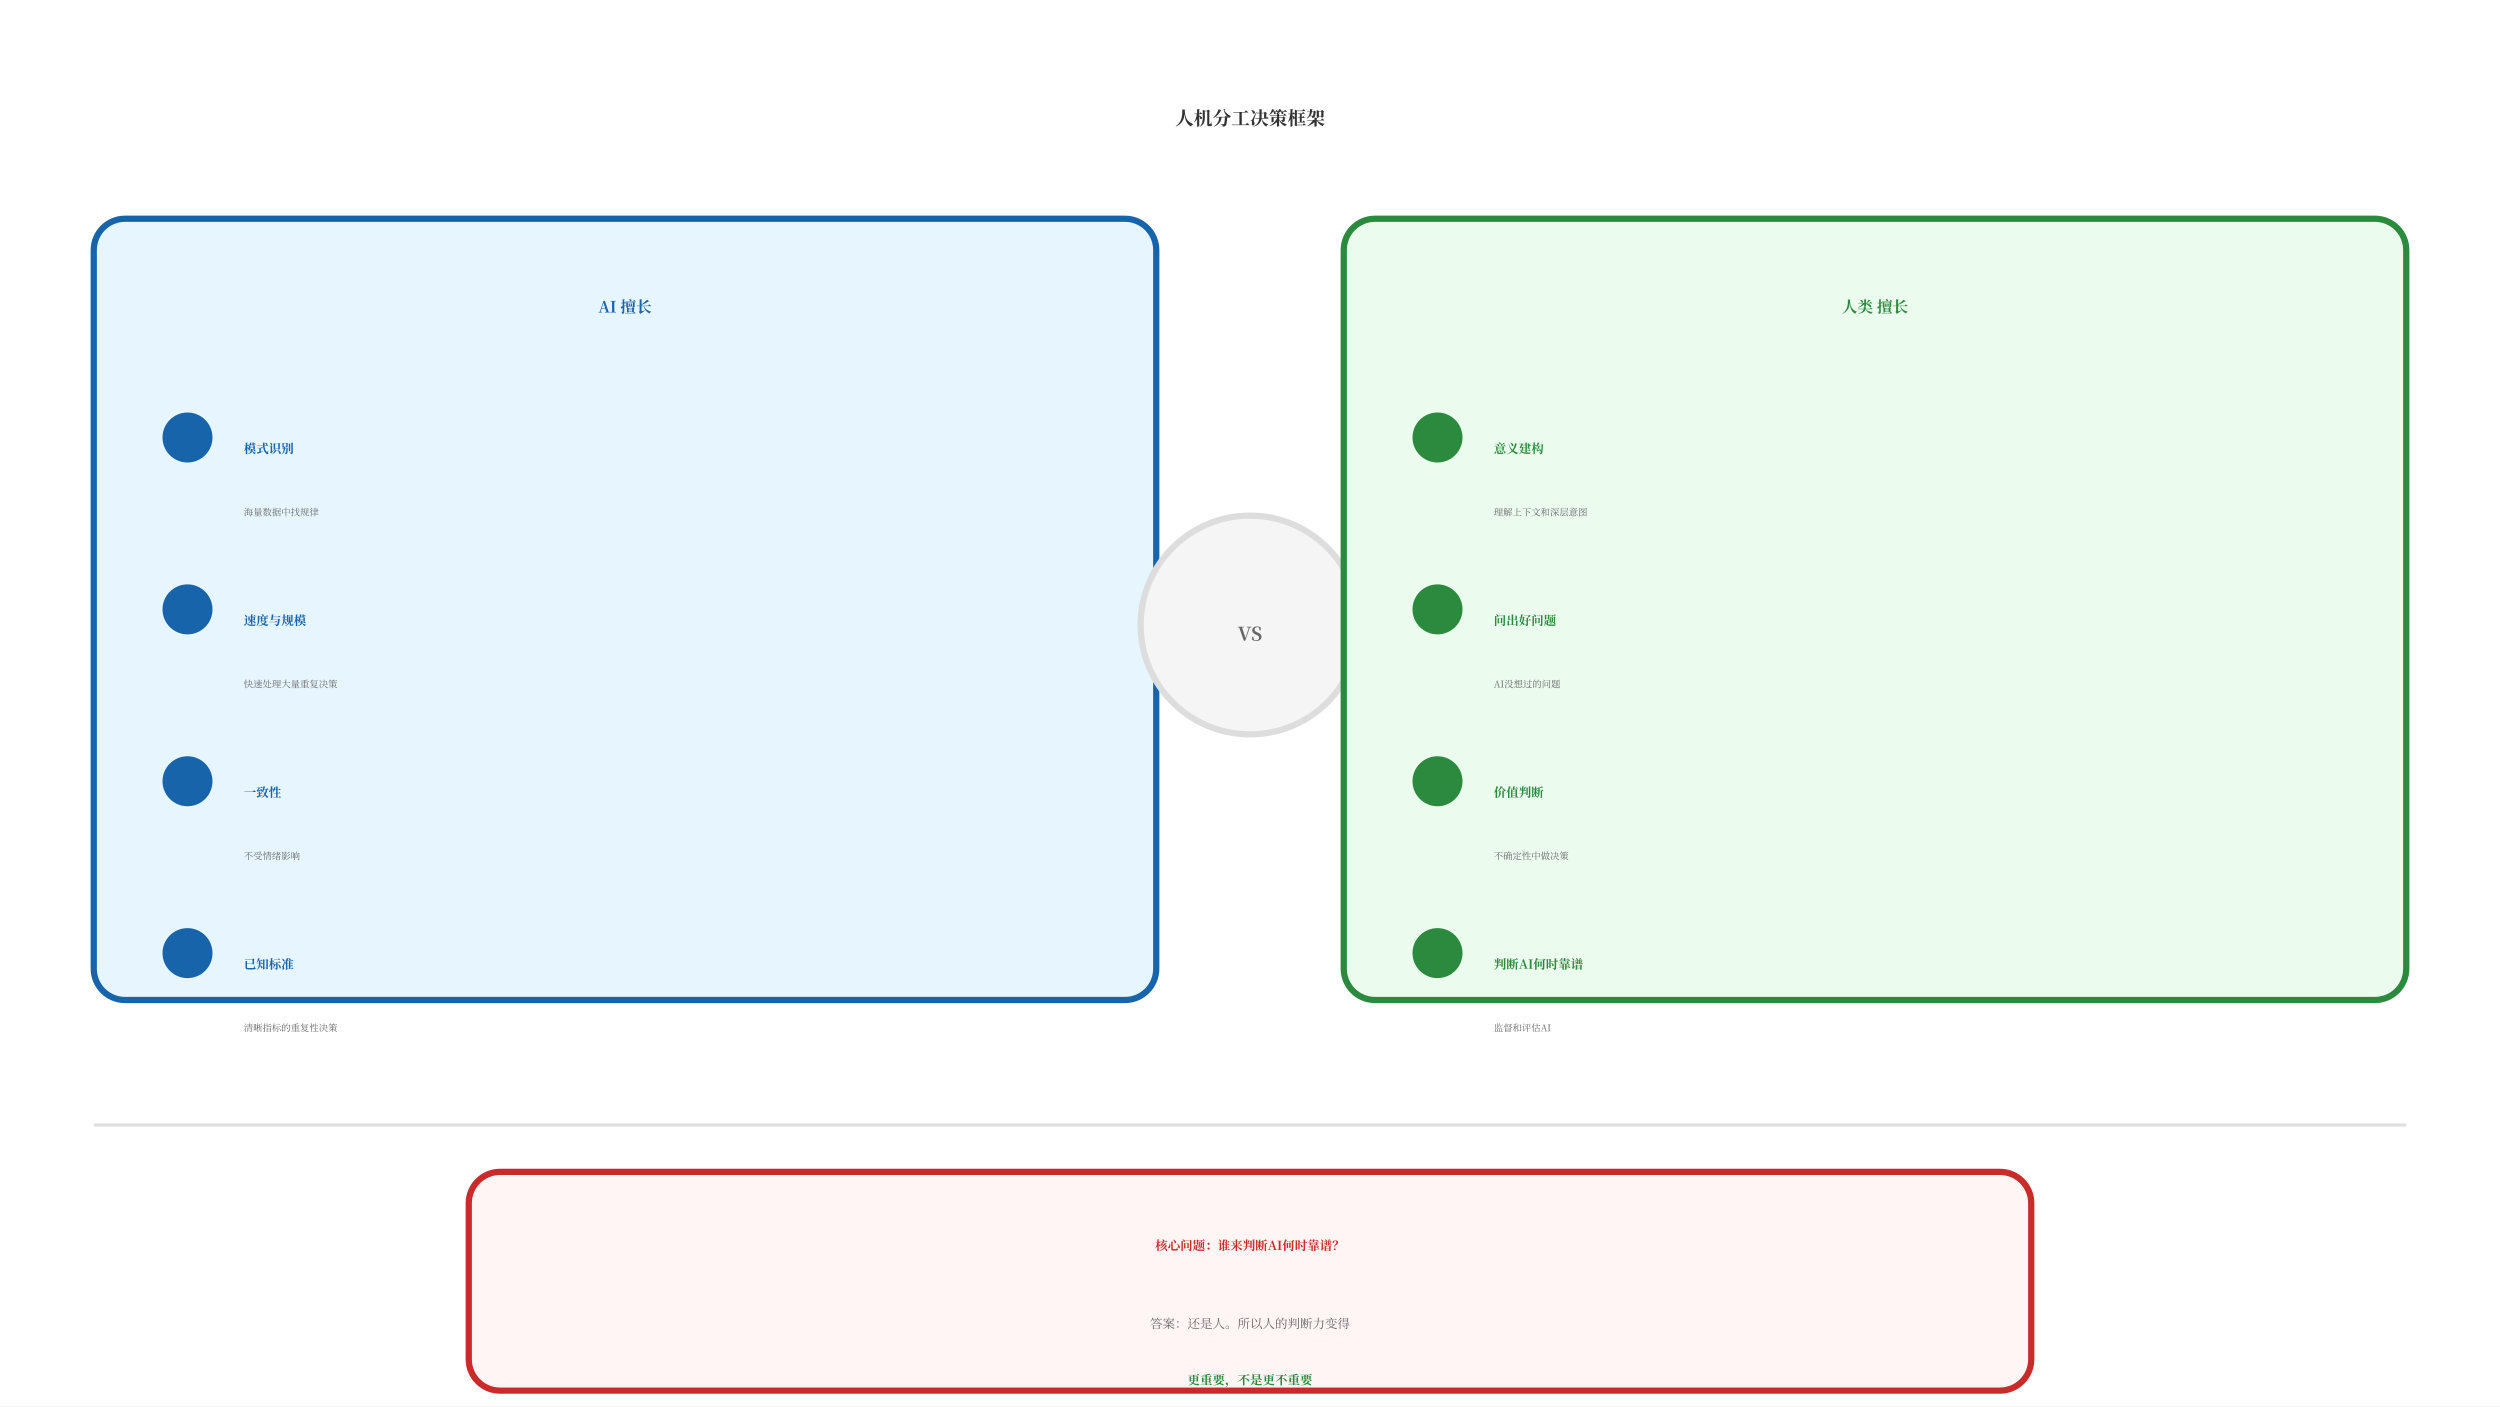
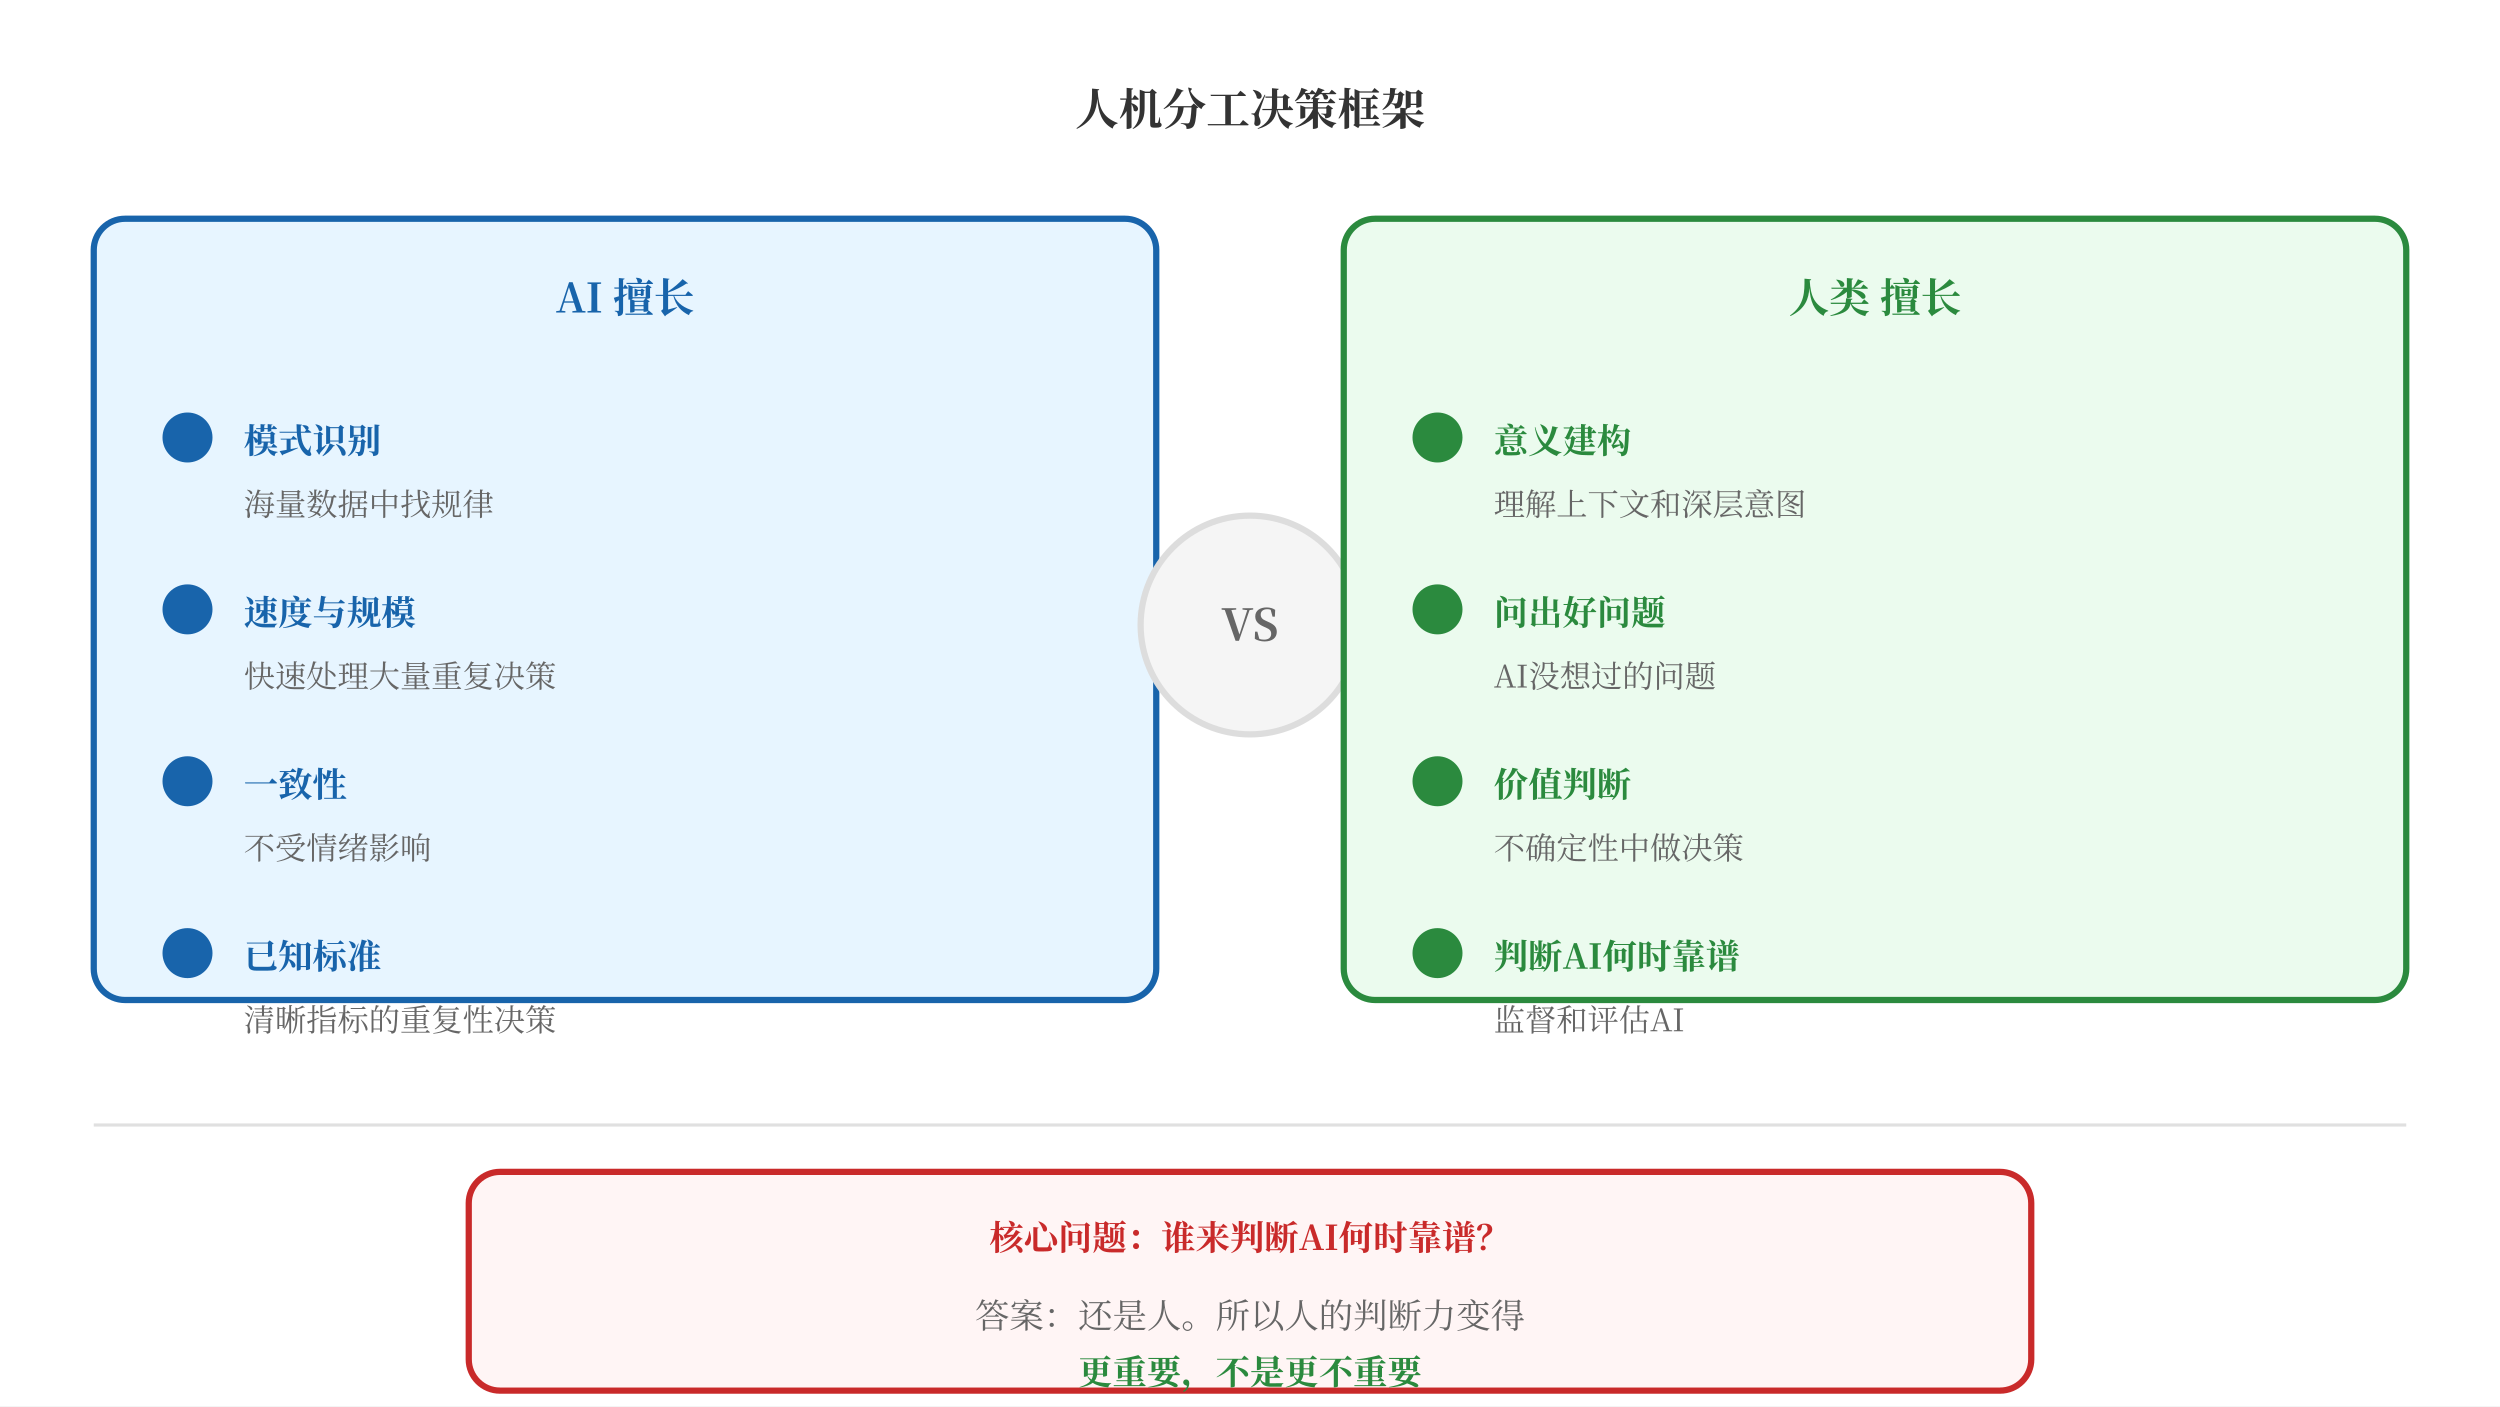
<svg xmlns="http://www.w3.org/2000/svg" viewBox="0 0 800 450" style="font-family: 'Noto Serif CJK SC', serif; background: #fefefe;">
  <rect width="800" height="450" fill="white" />
-   <text x="400" y="40" text-anchor="middle" font-size="6" font-weight="bold" fill="#333">人机分工决策框架</text>
+   <text x="400" y="40" text-anchor="middle" font-size="14" font-weight="bold" fill="#333">人机分工决策框架</text>
  <rect x="30" y="70" width="340" height="250" rx="10" fill="#e7f5ff" stroke="#1864ab" stroke-width="2" />
-   <text x="200" y="100" text-anchor="middle" font-size="5" font-weight="bold" fill="#1864ab">AI 擅长</text>
+   <text x="200" y="100" text-anchor="middle" font-size="13" font-weight="bold" fill="#1864ab">AI 擅长</text>
  <circle cx="60" cy="140" r="8" fill="#1864ab" />
-   <text x="78" y="145" font-size="4" font-weight="bold" fill="#1864ab">模式识别</text>
-   <text x="78" y="165" font-size="3" fill="#666">海量数据中找规律</text>
+   <text x="78" y="145" font-size="11" font-weight="bold" fill="#1864ab">模式识别</text>
+   <text x="78" y="165" font-size="10" fill="#666">海量数据中找规律</text>
  <circle cx="60" cy="195" r="8" fill="#1864ab" />
-   <text x="78" y="200" font-size="4" font-weight="bold" fill="#1864ab">速度与规模</text>
-   <text x="78" y="220" font-size="3" fill="#666">快速处理大量重复决策</text>
+   <text x="78" y="200" font-size="11" font-weight="bold" fill="#1864ab">速度与规模</text>
+   <text x="78" y="220" font-size="10" fill="#666">快速处理大量重复决策</text>
  <circle cx="60" cy="250" r="8" fill="#1864ab" />
-   <text x="78" y="255" font-size="4" font-weight="bold" fill="#1864ab">一致性</text>
-   <text x="78" y="275" font-size="3" fill="#666">不受情绪影响</text>
+   <text x="78" y="255" font-size="11" font-weight="bold" fill="#1864ab">一致性</text>
+   <text x="78" y="275" font-size="10" fill="#666">不受情绪影响</text>
  <circle cx="60" cy="305" r="8" fill="#1864ab" />
-   <text x="78" y="310" font-size="4" font-weight="bold" fill="#1864ab">已知标准</text>
-   <text x="78" y="330" font-size="3" fill="#666">清晰指标的重复性决策</text>
+   <text x="78" y="310" font-size="11" font-weight="bold" fill="#1864ab">已知标准</text>
+   <text x="78" y="330" font-size="10" fill="#666">清晰指标的重复性决策</text>
  <circle cx="400" cy="200" r="35" fill="#f5f5f5" stroke="#ddd" stroke-width="2" />
-   <text x="400" y="205" text-anchor="middle" font-size="6" font-weight="bold" fill="#666">VS</text>
+   <text x="400" y="205" text-anchor="middle" font-size="14" font-weight="bold" fill="#666">VS</text>
  <rect x="430" y="70" width="340" height="250" rx="10" fill="#ebfbee" stroke="#2b8a3e" stroke-width="2" />
-   <text x="600" y="100" text-anchor="middle" font-size="5" font-weight="bold" fill="#2b8a3e">人类 擅长</text>
+   <text x="600" y="100" text-anchor="middle" font-size="13" font-weight="bold" fill="#2b8a3e">人类 擅长</text>
  <circle cx="460" cy="140" r="8" fill="#2b8a3e" />
-   <text x="478" y="145" font-size="4" font-weight="bold" fill="#2b8a3e">意义建构</text>
-   <text x="478" y="165" font-size="3" fill="#666">理解上下文和深层意图</text>
+   <text x="478" y="145" font-size="11" font-weight="bold" fill="#2b8a3e">意义建构</text>
+   <text x="478" y="165" font-size="10" fill="#666">理解上下文和深层意图</text>
  <circle cx="460" cy="195" r="8" fill="#2b8a3e" />
-   <text x="478" y="200" font-size="4" font-weight="bold" fill="#2b8a3e">问出好问题</text>
-   <text x="478" y="220" font-size="3" fill="#666">AI没想过的问题</text>
+   <text x="478" y="200" font-size="11" font-weight="bold" fill="#2b8a3e">问出好问题</text>
+   <text x="478" y="220" font-size="10" fill="#666">AI没想过的问题</text>
  <circle cx="460" cy="250" r="8" fill="#2b8a3e" />
-   <text x="478" y="255" font-size="4" font-weight="bold" fill="#2b8a3e">价值判断</text>
-   <text x="478" y="275" font-size="3" fill="#666">不确定性中做决策</text>
+   <text x="478" y="255" font-size="11" font-weight="bold" fill="#2b8a3e">价值判断</text>
+   <text x="478" y="275" font-size="10" fill="#666">不确定性中做决策</text>
  <circle cx="460" cy="305" r="8" fill="#2b8a3e" />
-   <text x="478" y="310" font-size="4" font-weight="bold" fill="#2b8a3e">判断AI何时靠谱</text>
-   <text x="478" y="330" font-size="3" fill="#666">监督和评估AI</text>
+   <text x="478" y="310" font-size="11" font-weight="bold" fill="#2b8a3e">判断AI何时靠谱</text>
+   <text x="478" y="330" font-size="10" fill="#666">监督和评估AI</text>
  <line x1="30" y1="360" x2="770" y2="360" stroke="#e0e0e0" stroke-width="1" />
  <rect x="150" y="375" width="500" height="70" rx="10" fill="#fff5f5" stroke="#c92a2a" stroke-width="2" />
-   <text x="400" y="400" text-anchor="middle" font-size="4" font-weight="bold" fill="#c92a2a">核心问题：谁来判断AI何时靠谱？</text>
-   <text x="400" y="425" text-anchor="middle" font-size="4" fill="#666">答案：还是人。所以人的判断力变得</text>
-   <text x="400" y="443" text-anchor="middle" font-size="4" font-weight="bold" fill="#2b8a3e">更重要，不是更不重要</text>
+   <text x="400" y="400" text-anchor="middle" font-size="11" font-weight="bold" fill="#c92a2a">核心问题：谁来判断AI何时靠谱？</text>
+   <text x="400" y="425" text-anchor="middle" font-size="11" fill="#666">答案：还是人。所以人的判断力变得</text>
+   <text x="400" y="443" text-anchor="middle" font-size="11" font-weight="bold" fill="#2b8a3e">更重要，不是更不重要</text>
</svg>
